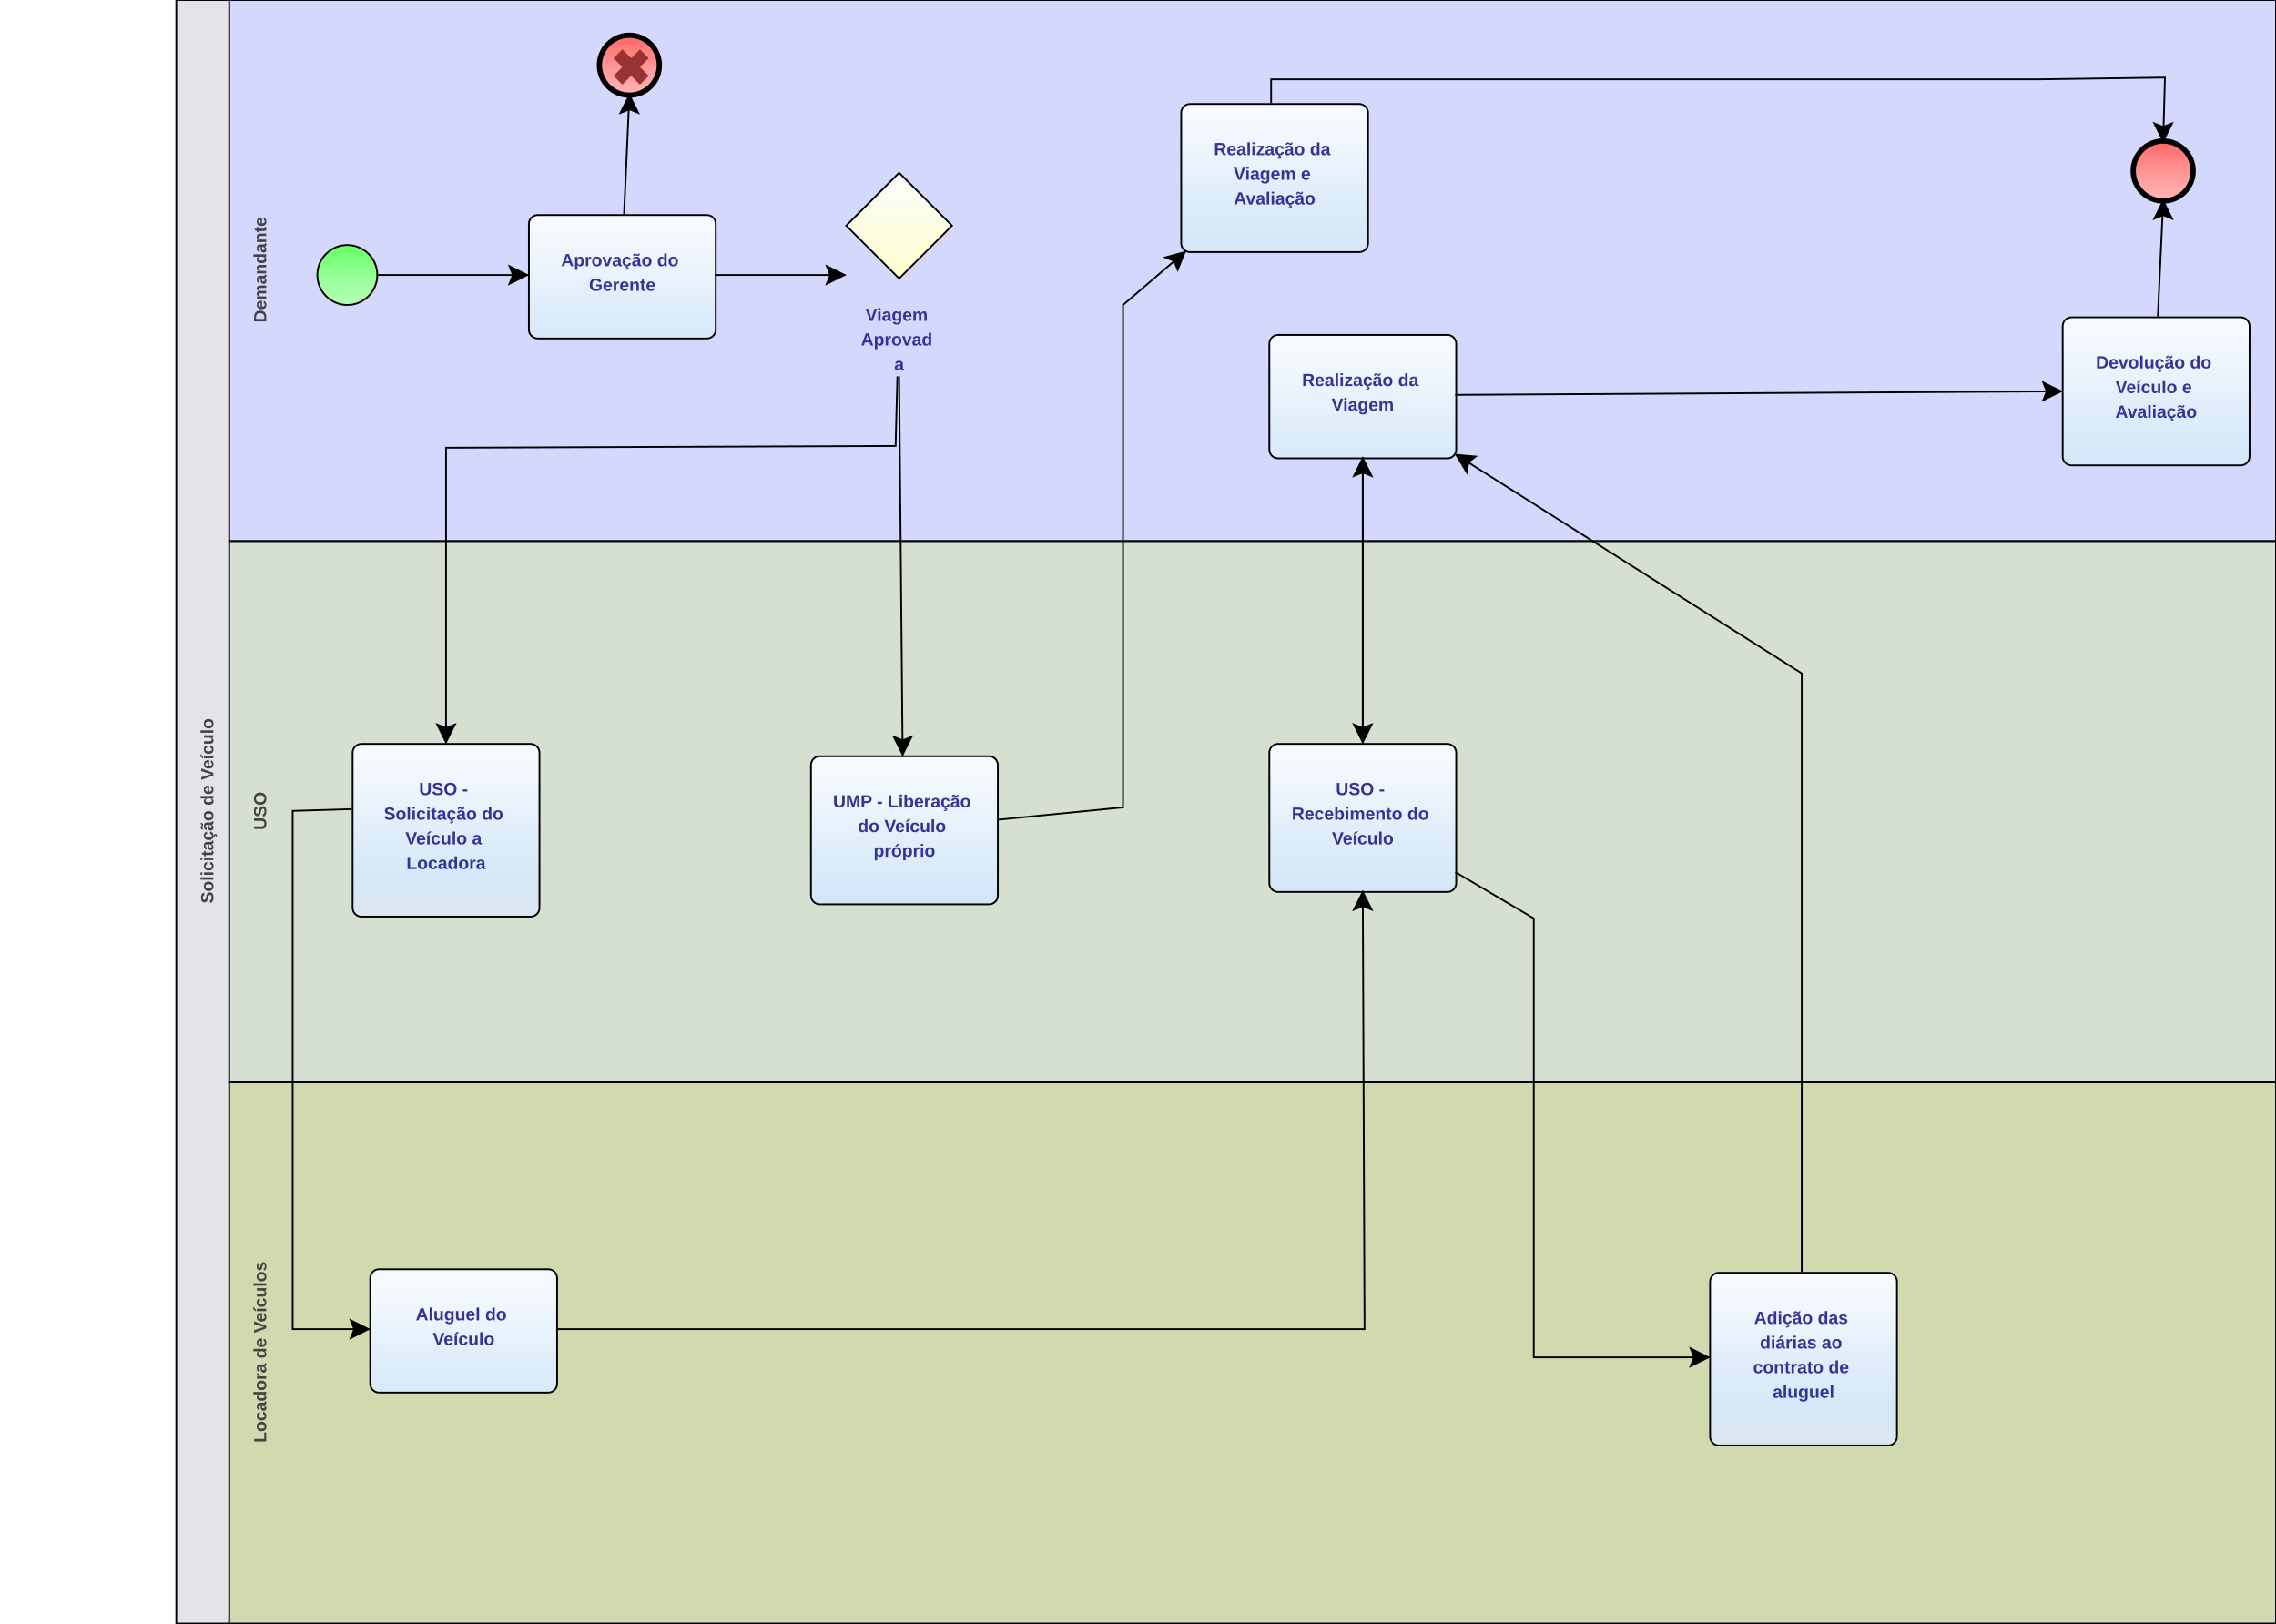
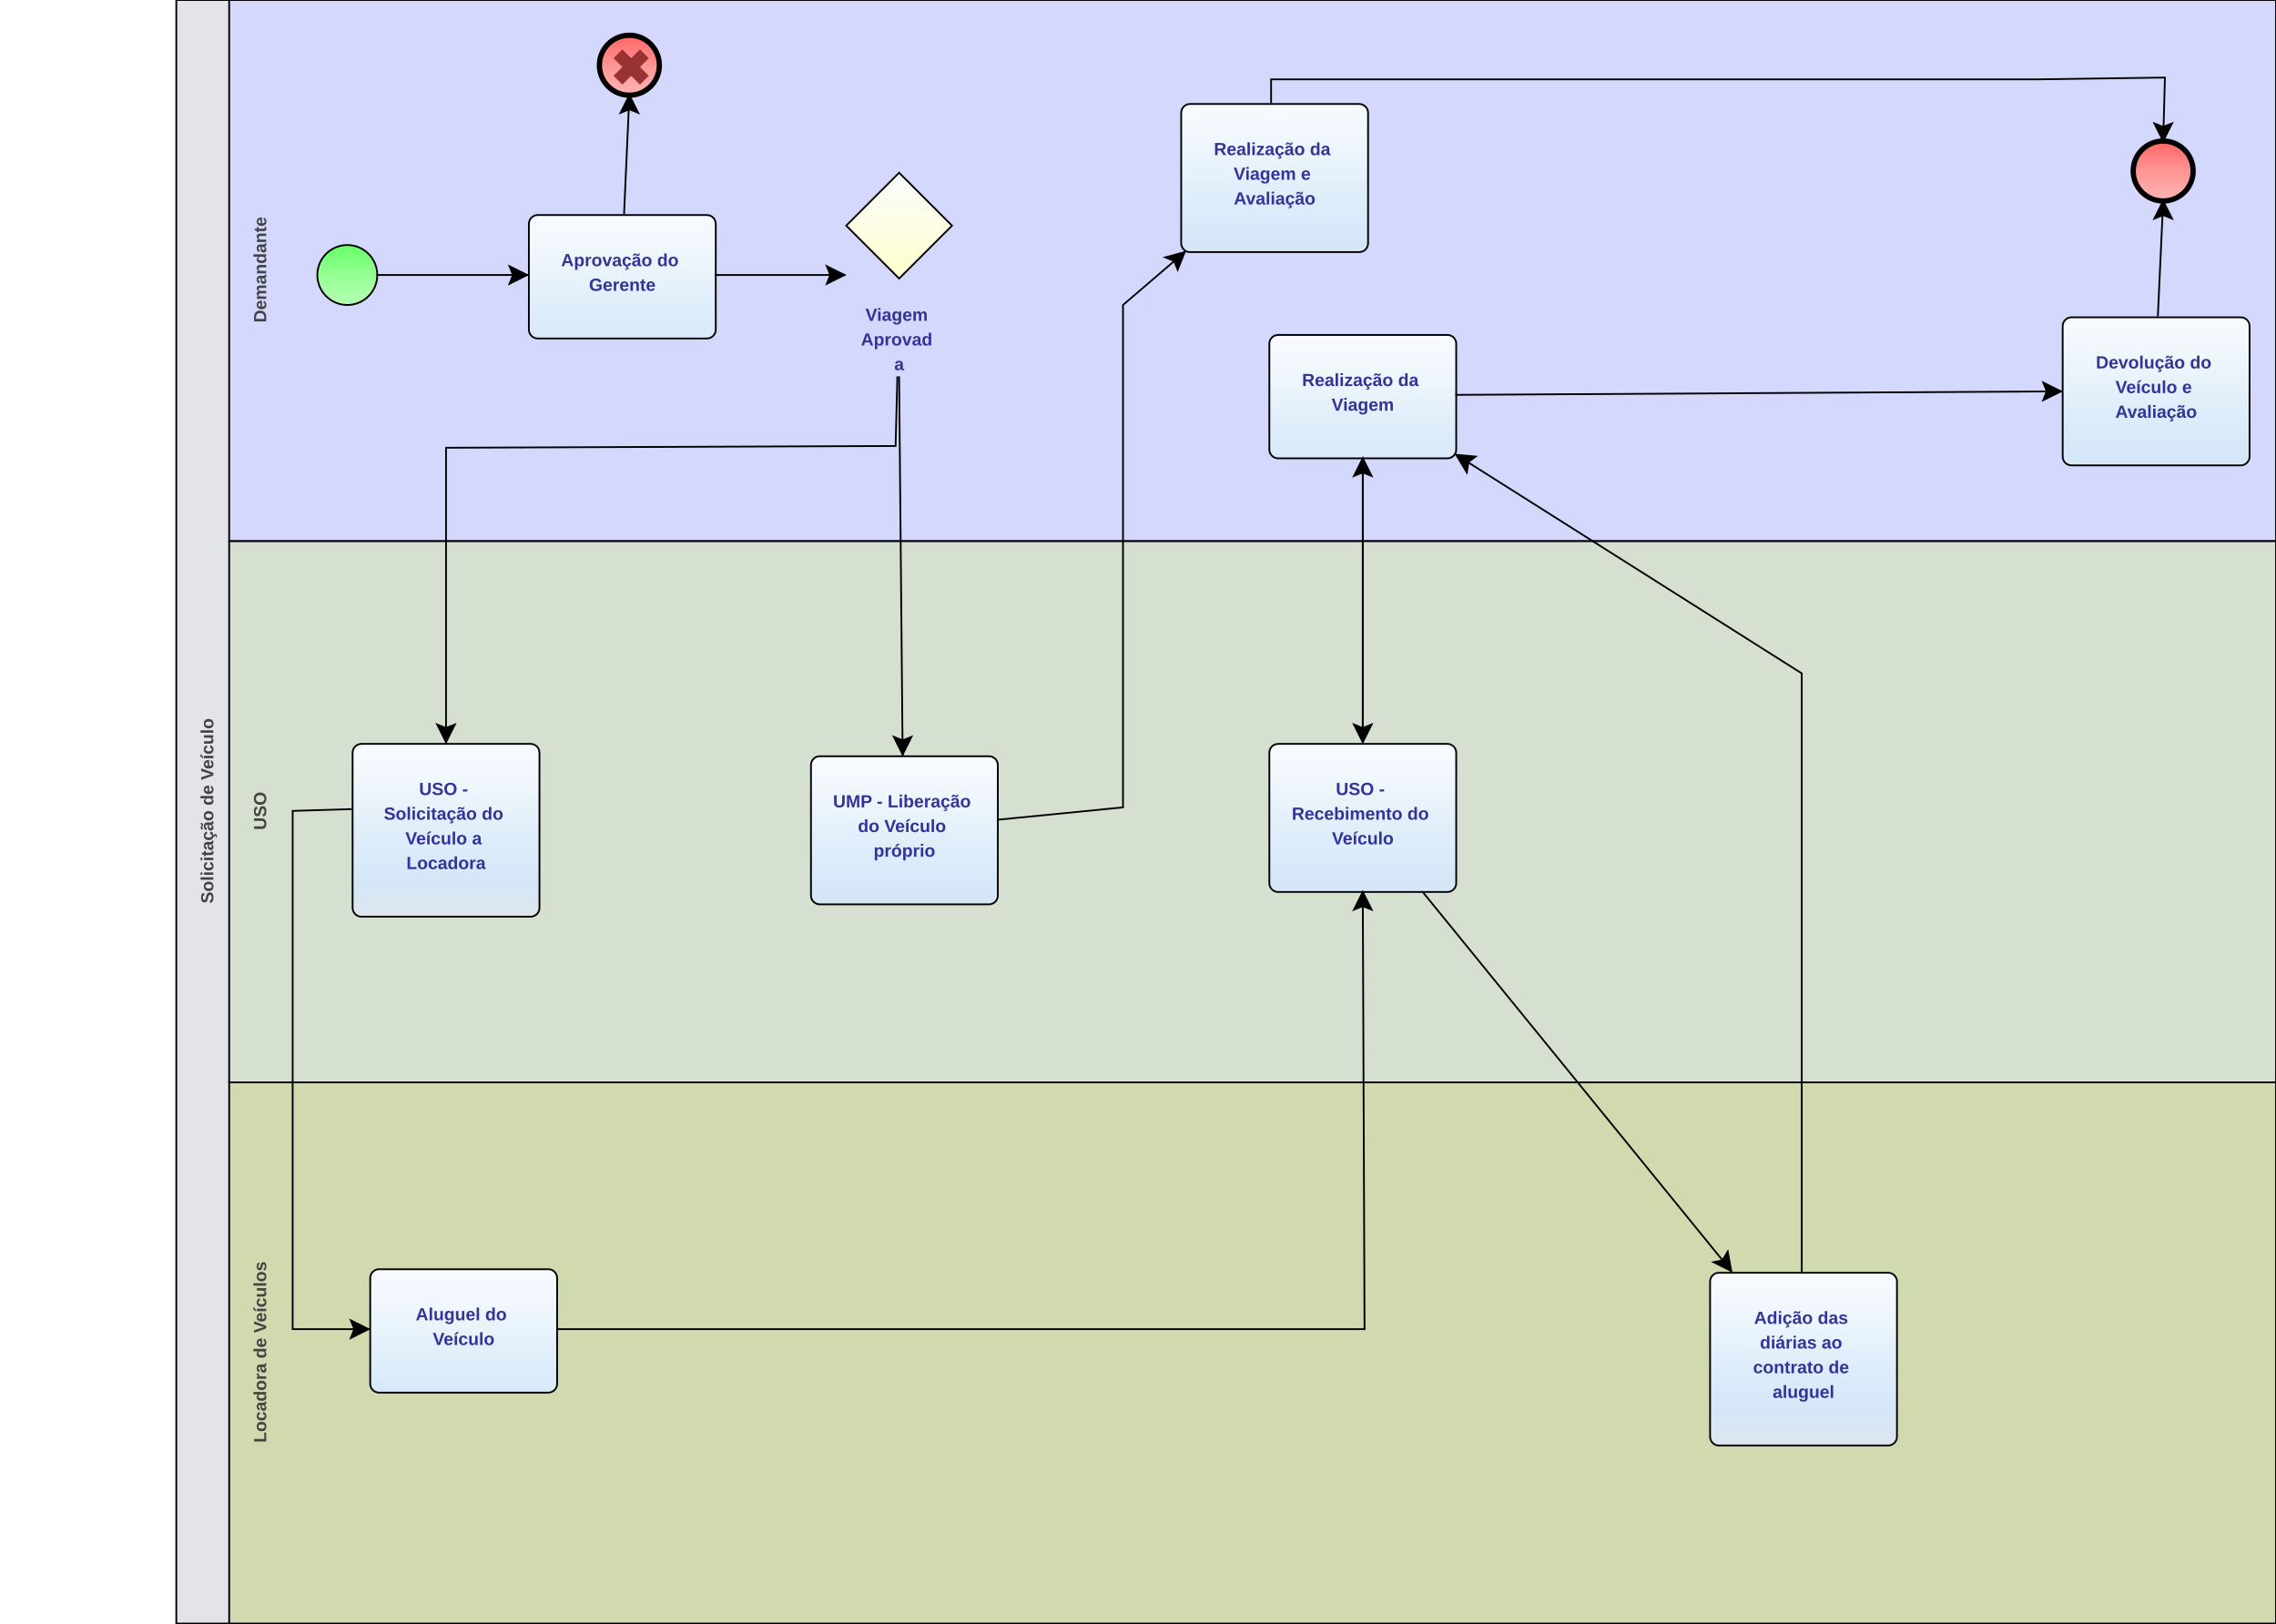
<svg xmlns="http://www.w3.org/2000/svg" xmlns:xlink="http://www.w3.org/1999/xlink" style="stroke-dasharray:none; shape-rendering:auto; font-family:'Arial'; text-rendering:auto; fill-opacity:1; color-interpolation:auto; color-rendering:auto; font-size:12; fill:black; stroke:black; image-rendering:auto; stroke-miterlimit:10; stroke-linecap:square; stroke-linejoin:miter; font-style:normal; stroke-width:1; stroke-dashoffset:0; font-weight:normal; stroke-opacity:1;" contentScriptType="text/ecmascript" preserveAspectRatio="xMidYMid meet" zoomAndPan="magnify" version="1.0" contentStyleType="text/css" xml:xlink="http://www.w3.org/1999/xlink" width="1291" height="921">
  <rect x="100" y="0" width="1191" height="921" ry="0" rx="0" style="stroke:#000000; fill:#E3E4EA" />
  <rect x="130" y="0" width="1161" height="307" ry="0" rx="0" style="stroke:#000000; fill:#D5D8FD" />
  <g componentSequence="5">
    <text x="-153" y="137" transform="rotate(270)" text-anchor="middle" style="font-weight:bold;font-size:10px;stroke:none; fill:#434343">
      <tspan dy="14" x="-153">Demandante</tspan>
    </text>
  </g>
  <rect x="130" y="307" width="1161" height="307" ry="0" rx="0" style="stroke:#000000; fill:#D6E0D0" />
  <g componentSequence="8">
    <text x="-460" y="137" transform="rotate(270)" text-anchor="middle" style="font-weight:bold;font-size:10px;stroke:none; fill:#434343">
      <tspan dy="14" x="-460">USO</tspan>
    </text>
  </g>
  <rect x="130" y="614" width="1161" height="307" ry="0" rx="0" style="stroke:#000000; fill:#D0DAAE" />
  <g componentSequence="7">
    <text x="-767" y="137" transform="rotate(270)" text-anchor="middle" style="font-weight:bold;font-size:10px;stroke:none; fill:#434343">
      <tspan dy="14" x="-767">Locadora de Veículos</tspan>
    </text>
  </g>
  <g componentSequence="4">
    <text x="-460" y="107" transform="rotate(270)" text-anchor="middle" style="font-weight:bold;font-size:10px;stroke:none; fill:#434343">
      <tspan dy="14" x="-460">Solicitação de Veículo</tspan>
    </text>
  </g>
  <g sequence="9">
-     <ellipse cx="197" cy="156" rx="17" ry="17" stroke-width="1" style="fill:url(#linearGradient66FF6696FF96B6FFB6_1801361050);" stroke="336633" />
+     <ellipse cx="197" cy="156" rx="17" ry="17" stroke-width="1" style="fill:url(#linearGradient66FF6696FF96B6FFB6_1080553703);" stroke="336633" />
  </g>
  <g sequence="10">
-     <rect x="300" y="122" width="106" height="70" ry="5" rx="5" style="fill:url(#linearGradientF8FBFEEDF5FCDEEDFAD4E7F8E2E5E9_1704555905);" stroke="191970" />
+     <rect x="300" y="122" width="106" height="70" ry="5" rx="5" style="fill:url(#linearGradientF8FBFEEDF5FCDEEDFAD4E7F8E2E5E9_1319110299);" stroke="191970" />
  </g>
  <g componentSequence="10">
    <text x="353" y="137" text-anchor="middle" style="font-weight:bold;font-size:10px;stroke:none; fill:#333399">
      <tspan dy="14" x="353">Aprovação do</tspan>
      <tspan dy="14" x="353">Gerente</tspan>
    </text>
  </g>
  <g sequence="12">
-     <polygon points=" 480 128 510 98 540 128 510 158 480 128" style="fill:url(#linearGradientFAFBFCFFFFCC_1638333930);" stroke="000000" />
+     <polygon points=" 480 128 510 98 540 128 510 158 480 128" style="fill:url(#linearGradientFAFBFCFFFFCC_1251974039);" stroke="000000" />
  </g>
  <g componentSequence="12">
    <text x="510" y="168" text-anchor="middle" style="font-weight:bold;font-size:10px;stroke:none; fill:#333399">
      <tspan dy="14" x="510">Viagem</tspan>
      <tspan dy="14" x="510">Aprovad</tspan>
      <tspan dy="14" x="510">a</tspan>
    </text>
  </g>
  <g sequence="14">
-     <rect x="200" y="422" width="106" height="98" ry="5" rx="5" style="fill:url(#linearGradientF8FBFEEDF5FCDEEDFAD4E7F8E2E5E9_614760378);" stroke="191970" />
+     <rect x="200" y="422" width="106" height="98" ry="5" rx="5" style="fill:url(#linearGradientF8FBFEEDF5FCDEEDFAD4E7F8E2E5E9_261950624);" stroke="191970" />
  </g>
  <g componentSequence="14">
    <text x="253" y="437" text-anchor="middle" style="font-weight:bold;font-size:10px;stroke:none; fill:#333399">
      <tspan dy="14" x="253">USO -</tspan>
      <tspan dy="14" x="253">Solicitação do</tspan>
      <tspan dy="14" x="253">Veículo a</tspan>
      <tspan dy="14" x="253">Locadora</tspan>
    </text>
  </g>
  <g sequence="15">
-     <rect x="460" y="429" width="106" height="84" ry="5" rx="5" style="fill:url(#linearGradientF8FBFEEDF5FCDEEDFAD4E7F8E2E5E9_995219442);" stroke="191970" />
+     <rect x="460" y="429" width="106" height="84" ry="5" rx="5" style="fill:url(#linearGradientF8FBFEEDF5FCDEEDFAD4E7F8E2E5E9_1879192956);" stroke="191970" />
  </g>
  <g componentSequence="15">
    <text x="513" y="444" text-anchor="middle" style="font-weight:bold;font-size:10px;stroke:none; fill:#333399">
      <tspan dy="14" x="513">UMP - Liberação</tspan>
      <tspan dy="14" x="513">do Veículo</tspan>
      <tspan dy="14" x="513">próprio</tspan>
    </text>
  </g>
  <g sequence="16">
-     <rect x="210" y="720" width="106" height="70" ry="5" rx="5" style="fill:url(#linearGradientF8FBFEEDF5FCDEEDFAD4E7F8E2E5E9_365598820);" stroke="191970" />
+     <rect x="210" y="720" width="106" height="70" ry="5" rx="5" style="fill:url(#linearGradientF8FBFEEDF5FCDEEDFAD4E7F8E2E5E9_1045979449);" stroke="191970" />
  </g>
  <g componentSequence="16">
    <text x="263" y="735" text-anchor="middle" style="font-weight:bold;font-size:10px;stroke:none; fill:#333399">
      <tspan dy="14" x="263">Aluguel do</tspan>
      <tspan dy="14" x="263">Veículo</tspan>
    </text>
  </g>
  <g sequence="17">
-     <ellipse cx="1227" cy="97" rx="17" ry="17" stroke-width="3" style="fill:url(#linearGradientFF6666FF9696FFB6B6_1138060954);" stroke="993333" />
+     <ellipse cx="1227" cy="97" rx="17" ry="17" stroke-width="3" style="fill:url(#linearGradientFF6666FF9696FFB6B6_137168454);" stroke="993333" />
  </g>
  <g sequence="23">
-     <rect x="670" y="59" width="106" height="84" ry="5" rx="5" style="fill:url(#linearGradientF8FBFEEDF5FCDEEDFAD4E7F8E2E5E9_1149993205);" stroke="191970" />
+     <rect x="670" y="59" width="106" height="84" ry="5" rx="5" style="fill:url(#linearGradientF8FBFEEDF5FCDEEDFAD4E7F8E2E5E9_1873998831);" stroke="191970" />
  </g>
  <g componentSequence="23">
    <text x="723" y="74" text-anchor="middle" style="font-weight:bold;font-size:10px;stroke:none; fill:#333399">
      <tspan dy="14" x="723">Realização da</tspan>
      <tspan dy="14" x="723">Viagem e</tspan>
      <tspan dy="14" x="723">Avaliação</tspan>
    </text>
  </g>
  <g sequence="24">
-     <rect x="1170" y="180" width="106" height="84" ry="5" rx="5" style="fill:url(#linearGradientF8FBFEEDF5FCDEEDFAD4E7F8E2E5E9_1909469649);" stroke="191970" />
+     <rect x="1170" y="180" width="106" height="84" ry="5" rx="5" style="fill:url(#linearGradientF8FBFEEDF5FCDEEDFAD4E7F8E2E5E9_251298480);" stroke="191970" />
  </g>
  <g componentSequence="24">
    <text x="1223" y="195" text-anchor="middle" style="font-weight:bold;font-size:10px;stroke:none; fill:#333399">
      <tspan dy="14" x="1223">Devolução do</tspan>
      <tspan dy="14" x="1223">Veículo e</tspan>
      <tspan dy="14" x="1223">Avaliação</tspan>
    </text>
  </g>
  <g sequence="31">
-     <ellipse cx="357" cy="37" rx="17" ry="17" stroke-width="3" style="fill:url(#linearGradientFF6666FF9696FFB6B6_806915639);" stroke="993333" />
+     <ellipse cx="357" cy="37" rx="17" ry="17" stroke-width="3" style="fill:url(#linearGradientFF6666FF9696FFB6B6_1935043583);" stroke="993333" />
  </g>
  <g sequence="31">
    <polygon points=" 348 33 353 28 358 33 363 28 368 33 363 38 368 43 363 48 358 43 353 48 348 43 353 38" style="stroke:none; fill:#993333" />
  </g>
  <g sequence="36">
-     <rect x="720" y="422" width="106" height="84" ry="5" rx="5" style="fill:url(#linearGradientF8FBFEEDF5FCDEEDFAD4E7F8E2E5E9_1490126608);" stroke="191970" />
+     <rect x="720" y="422" width="106" height="84" ry="5" rx="5" style="fill:url(#linearGradientF8FBFEEDF5FCDEEDFAD4E7F8E2E5E9_321473765);" stroke="191970" />
  </g>
  <g componentSequence="36">
    <text x="773" y="437" text-anchor="middle" style="font-weight:bold;font-size:10px;stroke:none; fill:#333399">
      <tspan dy="14" x="773">USO -</tspan>
      <tspan dy="14" x="773">Recebimento do</tspan>
      <tspan dy="14" x="773">Veículo</tspan>
    </text>
  </g>
  <g sequence="44">
-     <rect x="970" y="722" width="106" height="98" ry="5" rx="5" style="fill:url(#linearGradientF8FBFEEDF5FCDEEDFAD4E7F8E2E5E9_1086666967);" stroke="191970" />
+     <rect x="970" y="722" width="106" height="98" ry="5" rx="5" style="fill:url(#linearGradientF8FBFEEDF5FCDEEDFAD4E7F8E2E5E9_1811736804);" stroke="191970" />
  </g>
  <g componentSequence="44">
    <text x="1023" y="737" text-anchor="middle" style="font-weight:bold;font-size:10px;stroke:none; fill:#333399">
      <tspan dy="14" x="1023">Adição das</tspan>
      <tspan dy="14" x="1023">diárias ao</tspan>
      <tspan dy="14" x="1023">contrato de</tspan>
      <tspan dy="14" x="1023">aluguel</tspan>
    </text>
  </g>
  <g sequence="54">
-     <rect x="720" y="190" width="106" height="70" ry="5" rx="5" style="fill:url(#linearGradientF8FBFEEDF5FCDEEDFAD4E7F8E2E5E9_812373927);" stroke="191970" />
+     <rect x="720" y="190" width="106" height="70" ry="5" rx="5" style="fill:url(#linearGradientF8FBFEEDF5FCDEEDFAD4E7F8E2E5E9_826873897);" stroke="191970" />
  </g>
  <g componentSequence="54">
    <text x="773" y="205" text-anchor="middle" style="font-weight:bold;font-size:10px;stroke:none; fill:#333399">
      <tspan dy="14" x="773">Realização da</tspan>
      <tspan dy="14" x="773">Viagem</tspan>
    </text>
  </g>
  <g componentSequence="22">
    <text x="176" y="612" style="font-size:10px;font-weight:none;stroke:none; fill:#333399" text-anchor="left" />
  </g>
  <g componentSequence="27">
    <text x="453" y="156" style="font-size:10px;font-weight:none;stroke:none; fill:#333399" text-anchor="left" />
  </g>
  <g componentSequence="29">
    <text x="996" y="45" style="font-size:10px;font-weight:none;stroke:none; fill:#333399" text-anchor="left" />
  </g>
  <g componentSequence="41">
    <text x="1235" y="147" style="font-size:10px;font-weight:none;stroke:none; fill:#333399" text-anchor="left" />
  </g>
  <g componentSequence="48">
    <text x="267" y="156" style="font-size:10px;font-weight:none;stroke:none; fill:#333399" text-anchor="left" />
  </g>
  <g componentSequence="49">
    <text x="365" y="88" style="font-size:10px;font-weight:none;stroke:none; fill:#333399" text-anchor="left" />
  </g>
  <g componentSequence="50">
    <text x="327" y="254" style="font-size:10px;font-weight:none;stroke:none; fill:#333399" text-anchor="left" />
  </g>
  <g componentSequence="51">
    <text x="521" y="321" style="font-size:10px;font-weight:none;stroke:none; fill:#333399" text-anchor="left" />
  </g>
  <g componentSequence="52">
    <text x="647" y="328" style="font-size:10px;font-weight:none;stroke:none; fill:#333399" text-anchor="left" />
  </g>
  <g componentSequence="60">
    <text x="1032" y="436" style="font-size:10px;font-weight:none;stroke:none; fill:#333399" text-anchor="left" />
  </g>
  <g componentSequence="61">
    <text x="1008" y="223" style="font-size:10px;font-weight:none;stroke:none; fill:#333399" text-anchor="left" />
  </g>
  <g componentSequence="62">
    <text x="679" y="754" style="font-size:10px;font-weight:none;stroke:none; fill:#333399" text-anchor="left" />
  </g>
+   <g componentSequence="63">
+     <text x="783" y="341" style="font-size:10px;font-weight:none;stroke:none; fill:#333399" text-anchor="left" />
+   </g>
  <g componentSequence="64">
-     <text x="880" y="669" style="font-size:10px;font-weight:none;stroke:none; fill:#333399" text-anchor="left" />
+     <text x="783" y="341" style="font-size:10px;font-weight:none;stroke:none; fill:#333399" text-anchor="left" />
  </g>
  <g componentSequence="65">
-     <text x="783" y="341" style="font-size:10px;font-weight:none;stroke:none; fill:#333399" text-anchor="left" />
-   </g>
-   <g componentSequence="66">
-     <text x="783" y="341" style="font-size:10px;font-weight:none;stroke:none; fill:#333399" text-anchor="left" />
+     <text x="905" y="614" style="font-size:10px;font-weight:none;stroke:none; fill:#333399" text-anchor="left" />
  </g>
  <path style="fill:none; stroke:#000000;stroke-width:1" d="M214.0 156.0 L299.0 156.0" />
  <polygon style="fill:#000000; stroke:#000000;" points=" 289 151 299 156 289 161 291 156" />
  <path style="fill:none; stroke:#000000;stroke-width:1" d="M406.0 156.0 L479.0 156.0" />
  <polygon style="fill:#000000; stroke:#000000;" points=" 469 151 479 156 469 161 471 156" />
  <path style="fill:none; stroke:#000000;stroke-width:1" d="M354.0 121.0 L357.0 54.0" />
  <polygon style="fill:#000000; stroke:#000000;" points=" 352 64 357 54 362 64 357 62" />
  <path style="fill:none; stroke:#000000;stroke-width:1" d="M509.0 214.0 L508.0 253.0 L253.0 254.0 L253.0 421.0" />
  <polygon style="fill:#000000; stroke:#000000;" points=" 258 411 253 421 248 411 253 413" />
  <path style="fill:none; stroke:#000000;stroke-width:1" d="M510.0 214.0 L512.0 428.0" />
  <polygon style="fill:#000000; stroke:#000000;" points=" 517 418 512 428 507 418 512 420" />
  <path style="fill:none; stroke:#000000;stroke-width:1" d="M199.0 459.0 L199.0 459.0 L166.0 460.0 L166.0 754.0 L209.0 754.0" />
  <polygon style="fill:#000000; stroke:#000000;" points=" 199 749 209 754 199 759 201 754" />
  <path style="fill:none; stroke:#000000;stroke-width:1" d="M566.0 465.0 L637.0 458.0 L637.0 173.0 L672.0 143.0" />
  <polygon style="fill:#000000; stroke:#000000;" points=" 661 146 672 143 668 153 666 148" />
  <path style="fill:none; stroke:#000000;stroke-width:1" d="M316.0 754.0 L774.0 754.0 L773.0 506.0" />
  <polygon style="fill:#000000; stroke:#000000;" points=" 768 516 773 506 778 516 773 514" />
  <path style="fill:none; stroke:#000000;stroke-width:1" d="M721.0 58.0 L721.0 45.0 L781.0 45.0 L911.0 45.0 L1157.0 45.0 L1228.0 44.0 L1227.0 80.0" />
  <polygon style="fill:#000000; stroke:#000000;" points=" 1232 70 1227 80 1222 70 1227 72" />
  <path style="fill:none; stroke:#000000;stroke-width:1" d="M1224.0 179.0 L1227.0 114.0" />
  <polygon style="fill:#000000; stroke:#000000;" points=" 1222 124 1227 114 1232 124 1227 122" />
  <path style="fill:none; stroke:#000000;stroke-width:1" d="M826.0 224.0 L1169.0 222.0" />
  <polygon style="fill:#000000; stroke:#000000;" points=" 1159 217 1169 222 1159 227 1161 222" />
-   <path style="fill:none; stroke:#000000;stroke-width:1" d="M826.0 495.0 L870.0 521.0 L870.0 770.0 L969.0 770.0" />
-   <polygon style="fill:#000000; stroke:#000000;" points=" 959 765 969 770 959 775 961 770" />
+   <path style="fill:none; stroke:#000000;stroke-width:1" d="M773.0 421.0 L773.0 260.0" />
+   <polygon style="fill:#000000; stroke:#000000;" points=" 768 270 773 260 778 270 773 268" />
+   <path style="fill:none; stroke:#000000;stroke-width:1" d="M807.0 506.0 L982.0 721.0" />
+   <polygon style="fill:#000000; stroke:#000000;" points=" 980 710 982 721 972 716 977 715" />
+   <path style="fill:none; stroke:#000000;stroke-width:1" d="M773.0 260.0 L773.0 421.0" />
+   <polygon style="fill:#000000; stroke:#000000;" points=" 778 411 773 421 768 411 773 413" />
  <path style="fill:none; stroke:#000000;stroke-width:1" d="M1022.0 721.0 L1022.0 382.0 L826.0 258.0" />
  <polygon style="fill:#000000; stroke:#000000;" points=" 832 268 826 258 837 259 833 262" />
-   <path style="fill:none; stroke:#000000;stroke-width:1" d="M773.0 421.0 L773.0 260.0" />
-   <polygon style="fill:#000000; stroke:#000000;" points=" 768 270 773 260 778 270 773 268" />
-   <path style="fill:none; stroke:#000000;stroke-width:1" d="M773.0 260.0 L773.0 421.0" />
-   <polygon style="fill:#000000; stroke:#000000;" points=" 778 411 773 421 768 411 773 413" />
  <defs>
-     <linearGradient xlink:href="#linearGradient66FF6696FF96B6FFB6" id="linearGradient66FF6696FF96B6FFB6_1801361050" x1="0" y1="139.0" x2="0" y2="174.0" gradientUnits="userSpaceOnUse" xlink:type="simple" xlink:actuate="onLoad" xlink:show="other" />
+     <linearGradient xlink:href="#linearGradient66FF6696FF96B6FFB6" id="linearGradient66FF6696FF96B6FFB6_1080553703" x1="0" y1="139.0" x2="0" y2="174.0" gradientUnits="userSpaceOnUse" xlink:type="simple" xlink:actuate="onLoad" xlink:show="other" />
    <linearGradient id="linearGradient66FF6696FF96B6FFB6">
      <stop style="stop-color:#66FF66;stop-opacity:1;" offset="0.0" id="stop66FF66" />
      <stop style="stop-color:#96FF96;stop-opacity:1;" offset="0.5" id="stop96FF96" />
      <stop style="stop-color:#B6FFB6;stop-opacity:1;" offset="1.0" id="stopB6FFB6" />
    </linearGradient>
-     <linearGradient xlink:href="#linearGradientF8FBFEEDF5FCDEEDFAD4E7F8E2E5E9" id="linearGradientF8FBFEEDF5FCDEEDFAD4E7F8E2E5E9_1704555905" x1="0" y1="122.0" x2="0" y2="228.0" gradientUnits="userSpaceOnUse" xlink:type="simple" xlink:actuate="onLoad" xlink:show="other" />
+     <linearGradient xlink:href="#linearGradientF8FBFEEDF5FCDEEDFAD4E7F8E2E5E9" id="linearGradientF8FBFEEDF5FCDEEDFAD4E7F8E2E5E9_1319110299" x1="0" y1="122.0" x2="0" y2="228.0" gradientUnits="userSpaceOnUse" xlink:type="simple" xlink:actuate="onLoad" xlink:show="other" />
    <linearGradient id="linearGradientF8FBFEEDF5FCDEEDFAD4E7F8E2E5E9">
      <stop style="stop-color:#F8FBFE;stop-opacity:1;" offset="0.0" id="stopF8FBFE" />
      <stop style="stop-color:#EDF5FC;stop-opacity:1;" offset="0.25" id="stopEDF5FC" />
      <stop style="stop-color:#DEEDFA;stop-opacity:1;" offset="0.5" id="stopDEEDFA" />
      <stop style="stop-color:#D4E7F8;stop-opacity:1;" offset="0.75" id="stopD4E7F8" />
      <stop style="stop-color:#E2E5E9;stop-opacity:1;" offset="1.0" id="stopE2E5E9" />
    </linearGradient>
-     <linearGradient xlink:href="#linearGradientFAFBFCFFFFCC" id="linearGradientFAFBFCFFFFCC_1638333930" x1="0" y1="98.0" x2="0" y2="158.0" gradientUnits="userSpaceOnUse" xlink:type="simple" xlink:actuate="onLoad" xlink:show="other" />
+     <linearGradient xlink:href="#linearGradientFAFBFCFFFFCC" id="linearGradientFAFBFCFFFFCC_1251974039" x1="0" y1="98.0" x2="0" y2="158.0" gradientUnits="userSpaceOnUse" xlink:type="simple" xlink:actuate="onLoad" xlink:show="other" />
    <linearGradient id="linearGradientFAFBFCFFFFCC">
      <stop style="stop-color:#FAFBFC;stop-opacity:1;" offset="0.0" id="stopFAFBFC" />
      <stop style="stop-color:#FFFFCC;stop-opacity:1;" offset="1.0" id="stopFFFFCC" />
    </linearGradient>
-     <linearGradient xlink:href="#linearGradientF8FBFEEDF5FCDEEDFAD4E7F8E2E5E9" id="linearGradientF8FBFEEDF5FCDEEDFAD4E7F8E2E5E9_614760378" x1="0" y1="422.0" x2="0" y2="528.0" gradientUnits="userSpaceOnUse" xlink:type="simple" xlink:actuate="onLoad" xlink:show="other" />
-     <linearGradient xlink:href="#linearGradientF8FBFEEDF5FCDEEDFAD4E7F8E2E5E9" id="linearGradientF8FBFEEDF5FCDEEDFAD4E7F8E2E5E9_995219442" x1="0" y1="429.0" x2="0" y2="535.0" gradientUnits="userSpaceOnUse" xlink:type="simple" xlink:actuate="onLoad" xlink:show="other" />
-     <linearGradient xlink:href="#linearGradientF8FBFEEDF5FCDEEDFAD4E7F8E2E5E9" id="linearGradientF8FBFEEDF5FCDEEDFAD4E7F8E2E5E9_365598820" x1="0" y1="720.0" x2="0" y2="826.0" gradientUnits="userSpaceOnUse" xlink:type="simple" xlink:actuate="onLoad" xlink:show="other" />
-     <linearGradient xlink:href="#linearGradientFF6666FF9696FFB6B6" id="linearGradientFF6666FF9696FFB6B6_1138060954" x1="0" y1="80.0" x2="0" y2="115.0" gradientUnits="userSpaceOnUse" xlink:type="simple" xlink:actuate="onLoad" xlink:show="other" />
+     <linearGradient xlink:href="#linearGradientF8FBFEEDF5FCDEEDFAD4E7F8E2E5E9" id="linearGradientF8FBFEEDF5FCDEEDFAD4E7F8E2E5E9_261950624" x1="0" y1="422.0" x2="0" y2="528.0" gradientUnits="userSpaceOnUse" xlink:type="simple" xlink:actuate="onLoad" xlink:show="other" />
+     <linearGradient xlink:href="#linearGradientF8FBFEEDF5FCDEEDFAD4E7F8E2E5E9" id="linearGradientF8FBFEEDF5FCDEEDFAD4E7F8E2E5E9_1879192956" x1="0" y1="429.0" x2="0" y2="535.0" gradientUnits="userSpaceOnUse" xlink:type="simple" xlink:actuate="onLoad" xlink:show="other" />
+     <linearGradient xlink:href="#linearGradientF8FBFEEDF5FCDEEDFAD4E7F8E2E5E9" id="linearGradientF8FBFEEDF5FCDEEDFAD4E7F8E2E5E9_1045979449" x1="0" y1="720.0" x2="0" y2="826.0" gradientUnits="userSpaceOnUse" xlink:type="simple" xlink:actuate="onLoad" xlink:show="other" />
+     <linearGradient xlink:href="#linearGradientFF6666FF9696FFB6B6" id="linearGradientFF6666FF9696FFB6B6_137168454" x1="0" y1="80.0" x2="0" y2="115.0" gradientUnits="userSpaceOnUse" xlink:type="simple" xlink:actuate="onLoad" xlink:show="other" />
    <linearGradient id="linearGradientFF6666FF9696FFB6B6">
      <stop style="stop-color:#FF6666;stop-opacity:1;" offset="0.0" id="stopFF6666" />
      <stop style="stop-color:#FF9696;stop-opacity:1;" offset="0.5" id="stopFF9696" />
      <stop style="stop-color:#FFB6B6;stop-opacity:1;" offset="1.0" id="stopFFB6B6" />
    </linearGradient>
-     <linearGradient xlink:href="#linearGradientF8FBFEEDF5FCDEEDFAD4E7F8E2E5E9" id="linearGradientF8FBFEEDF5FCDEEDFAD4E7F8E2E5E9_1149993205" x1="0" y1="59.0" x2="0" y2="165.0" gradientUnits="userSpaceOnUse" xlink:type="simple" xlink:actuate="onLoad" xlink:show="other" />
-     <linearGradient xlink:href="#linearGradientF8FBFEEDF5FCDEEDFAD4E7F8E2E5E9" id="linearGradientF8FBFEEDF5FCDEEDFAD4E7F8E2E5E9_1909469649" x1="0" y1="180.0" x2="0" y2="286.0" gradientUnits="userSpaceOnUse" xlink:type="simple" xlink:actuate="onLoad" xlink:show="other" />
-     <linearGradient xlink:href="#linearGradientFF6666FF9696FFB6B6" id="linearGradientFF6666FF9696FFB6B6_806915639" x1="0" y1="20.0" x2="0" y2="55.0" gradientUnits="userSpaceOnUse" xlink:type="simple" xlink:actuate="onLoad" xlink:show="other" />
-     <linearGradient xlink:href="#linearGradientF8FBFEEDF5FCDEEDFAD4E7F8E2E5E9" id="linearGradientF8FBFEEDF5FCDEEDFAD4E7F8E2E5E9_1490126608" x1="0" y1="422.0" x2="0" y2="528.0" gradientUnits="userSpaceOnUse" xlink:type="simple" xlink:actuate="onLoad" xlink:show="other" />
-     <linearGradient xlink:href="#linearGradientF8FBFEEDF5FCDEEDFAD4E7F8E2E5E9" id="linearGradientF8FBFEEDF5FCDEEDFAD4E7F8E2E5E9_1086666967" x1="0" y1="722.0" x2="0" y2="828.0" gradientUnits="userSpaceOnUse" xlink:type="simple" xlink:actuate="onLoad" xlink:show="other" />
-     <linearGradient xlink:href="#linearGradientF8FBFEEDF5FCDEEDFAD4E7F8E2E5E9" id="linearGradientF8FBFEEDF5FCDEEDFAD4E7F8E2E5E9_812373927" x1="0" y1="190.0" x2="0" y2="296.0" gradientUnits="userSpaceOnUse" xlink:type="simple" xlink:actuate="onLoad" xlink:show="other" />
+     <linearGradient xlink:href="#linearGradientF8FBFEEDF5FCDEEDFAD4E7F8E2E5E9" id="linearGradientF8FBFEEDF5FCDEEDFAD4E7F8E2E5E9_1873998831" x1="0" y1="59.0" x2="0" y2="165.0" gradientUnits="userSpaceOnUse" xlink:type="simple" xlink:actuate="onLoad" xlink:show="other" />
+     <linearGradient xlink:href="#linearGradientF8FBFEEDF5FCDEEDFAD4E7F8E2E5E9" id="linearGradientF8FBFEEDF5FCDEEDFAD4E7F8E2E5E9_251298480" x1="0" y1="180.0" x2="0" y2="286.0" gradientUnits="userSpaceOnUse" xlink:type="simple" xlink:actuate="onLoad" xlink:show="other" />
+     <linearGradient xlink:href="#linearGradientFF6666FF9696FFB6B6" id="linearGradientFF6666FF9696FFB6B6_1935043583" x1="0" y1="20.0" x2="0" y2="55.0" gradientUnits="userSpaceOnUse" xlink:type="simple" xlink:actuate="onLoad" xlink:show="other" />
+     <linearGradient xlink:href="#linearGradientF8FBFEEDF5FCDEEDFAD4E7F8E2E5E9" id="linearGradientF8FBFEEDF5FCDEEDFAD4E7F8E2E5E9_321473765" x1="0" y1="422.0" x2="0" y2="528.0" gradientUnits="userSpaceOnUse" xlink:type="simple" xlink:actuate="onLoad" xlink:show="other" />
+     <linearGradient xlink:href="#linearGradientF8FBFEEDF5FCDEEDFAD4E7F8E2E5E9" id="linearGradientF8FBFEEDF5FCDEEDFAD4E7F8E2E5E9_1811736804" x1="0" y1="722.0" x2="0" y2="828.0" gradientUnits="userSpaceOnUse" xlink:type="simple" xlink:actuate="onLoad" xlink:show="other" />
+     <linearGradient xlink:href="#linearGradientF8FBFEEDF5FCDEEDFAD4E7F8E2E5E9" id="linearGradientF8FBFEEDF5FCDEEDFAD4E7F8E2E5E9_826873897" x1="0" y1="190.0" x2="0" y2="296.0" gradientUnits="userSpaceOnUse" xlink:type="simple" xlink:actuate="onLoad" xlink:show="other" />
  </defs>
</svg>
